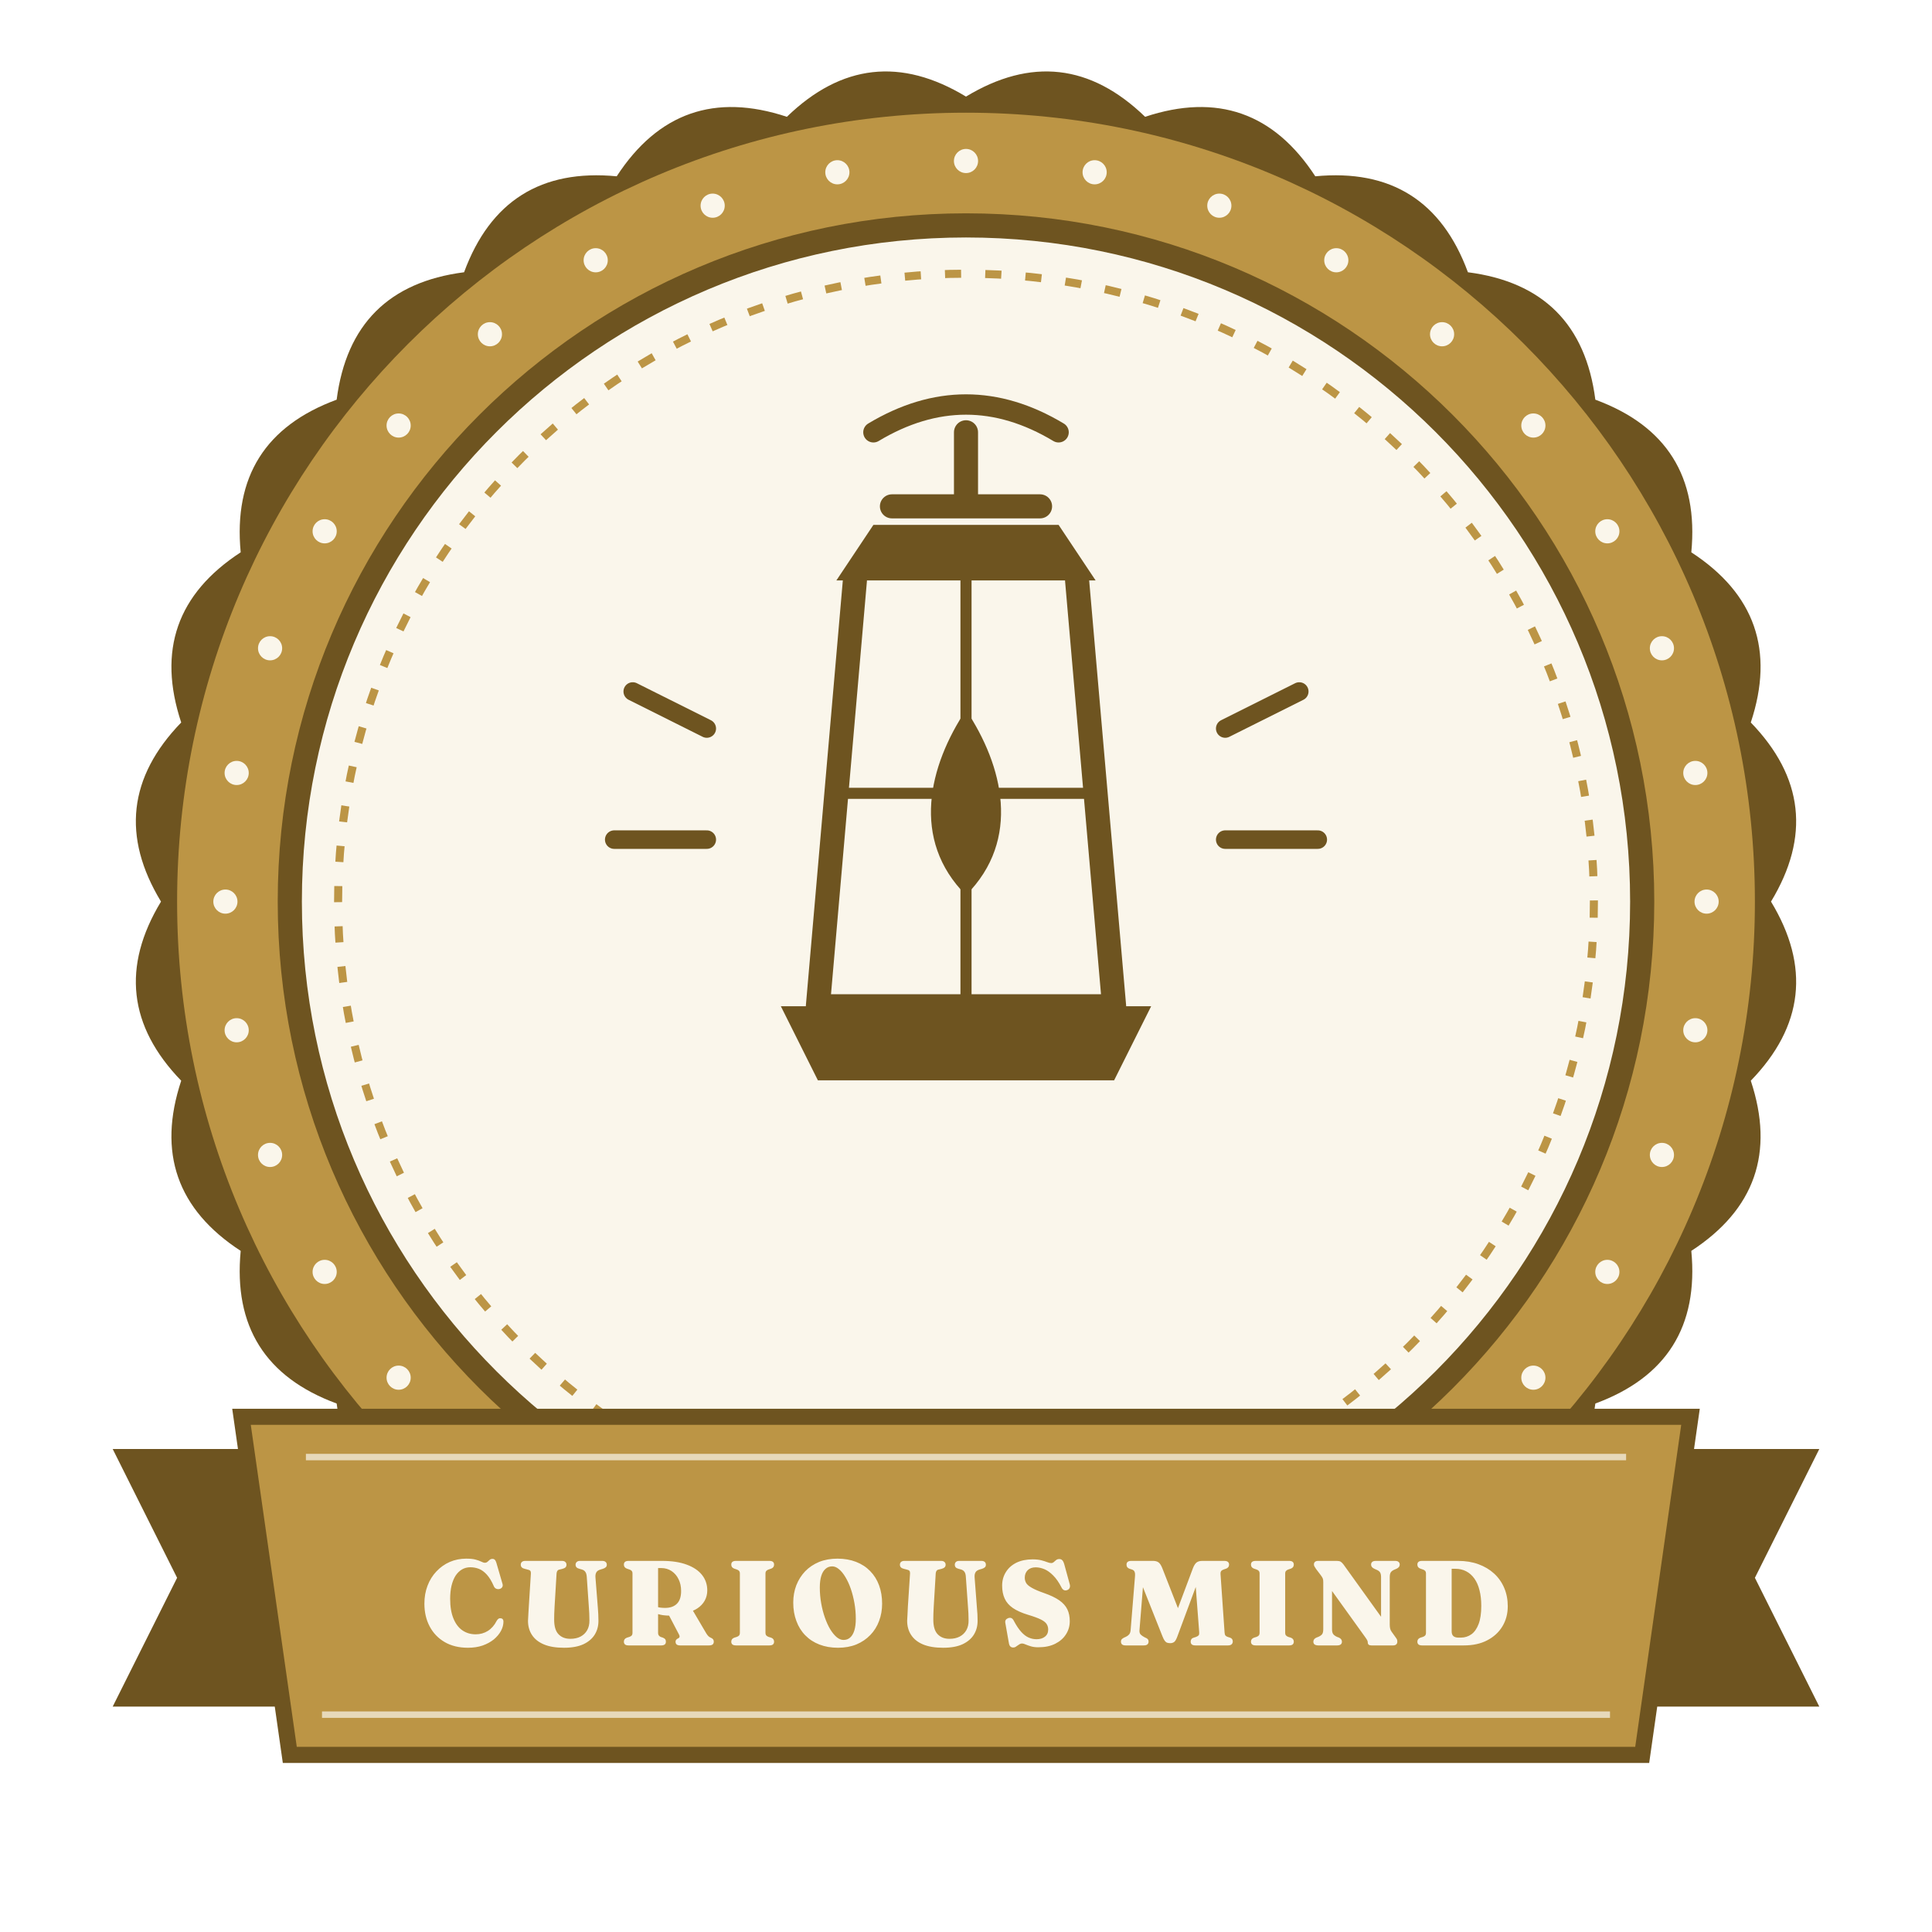
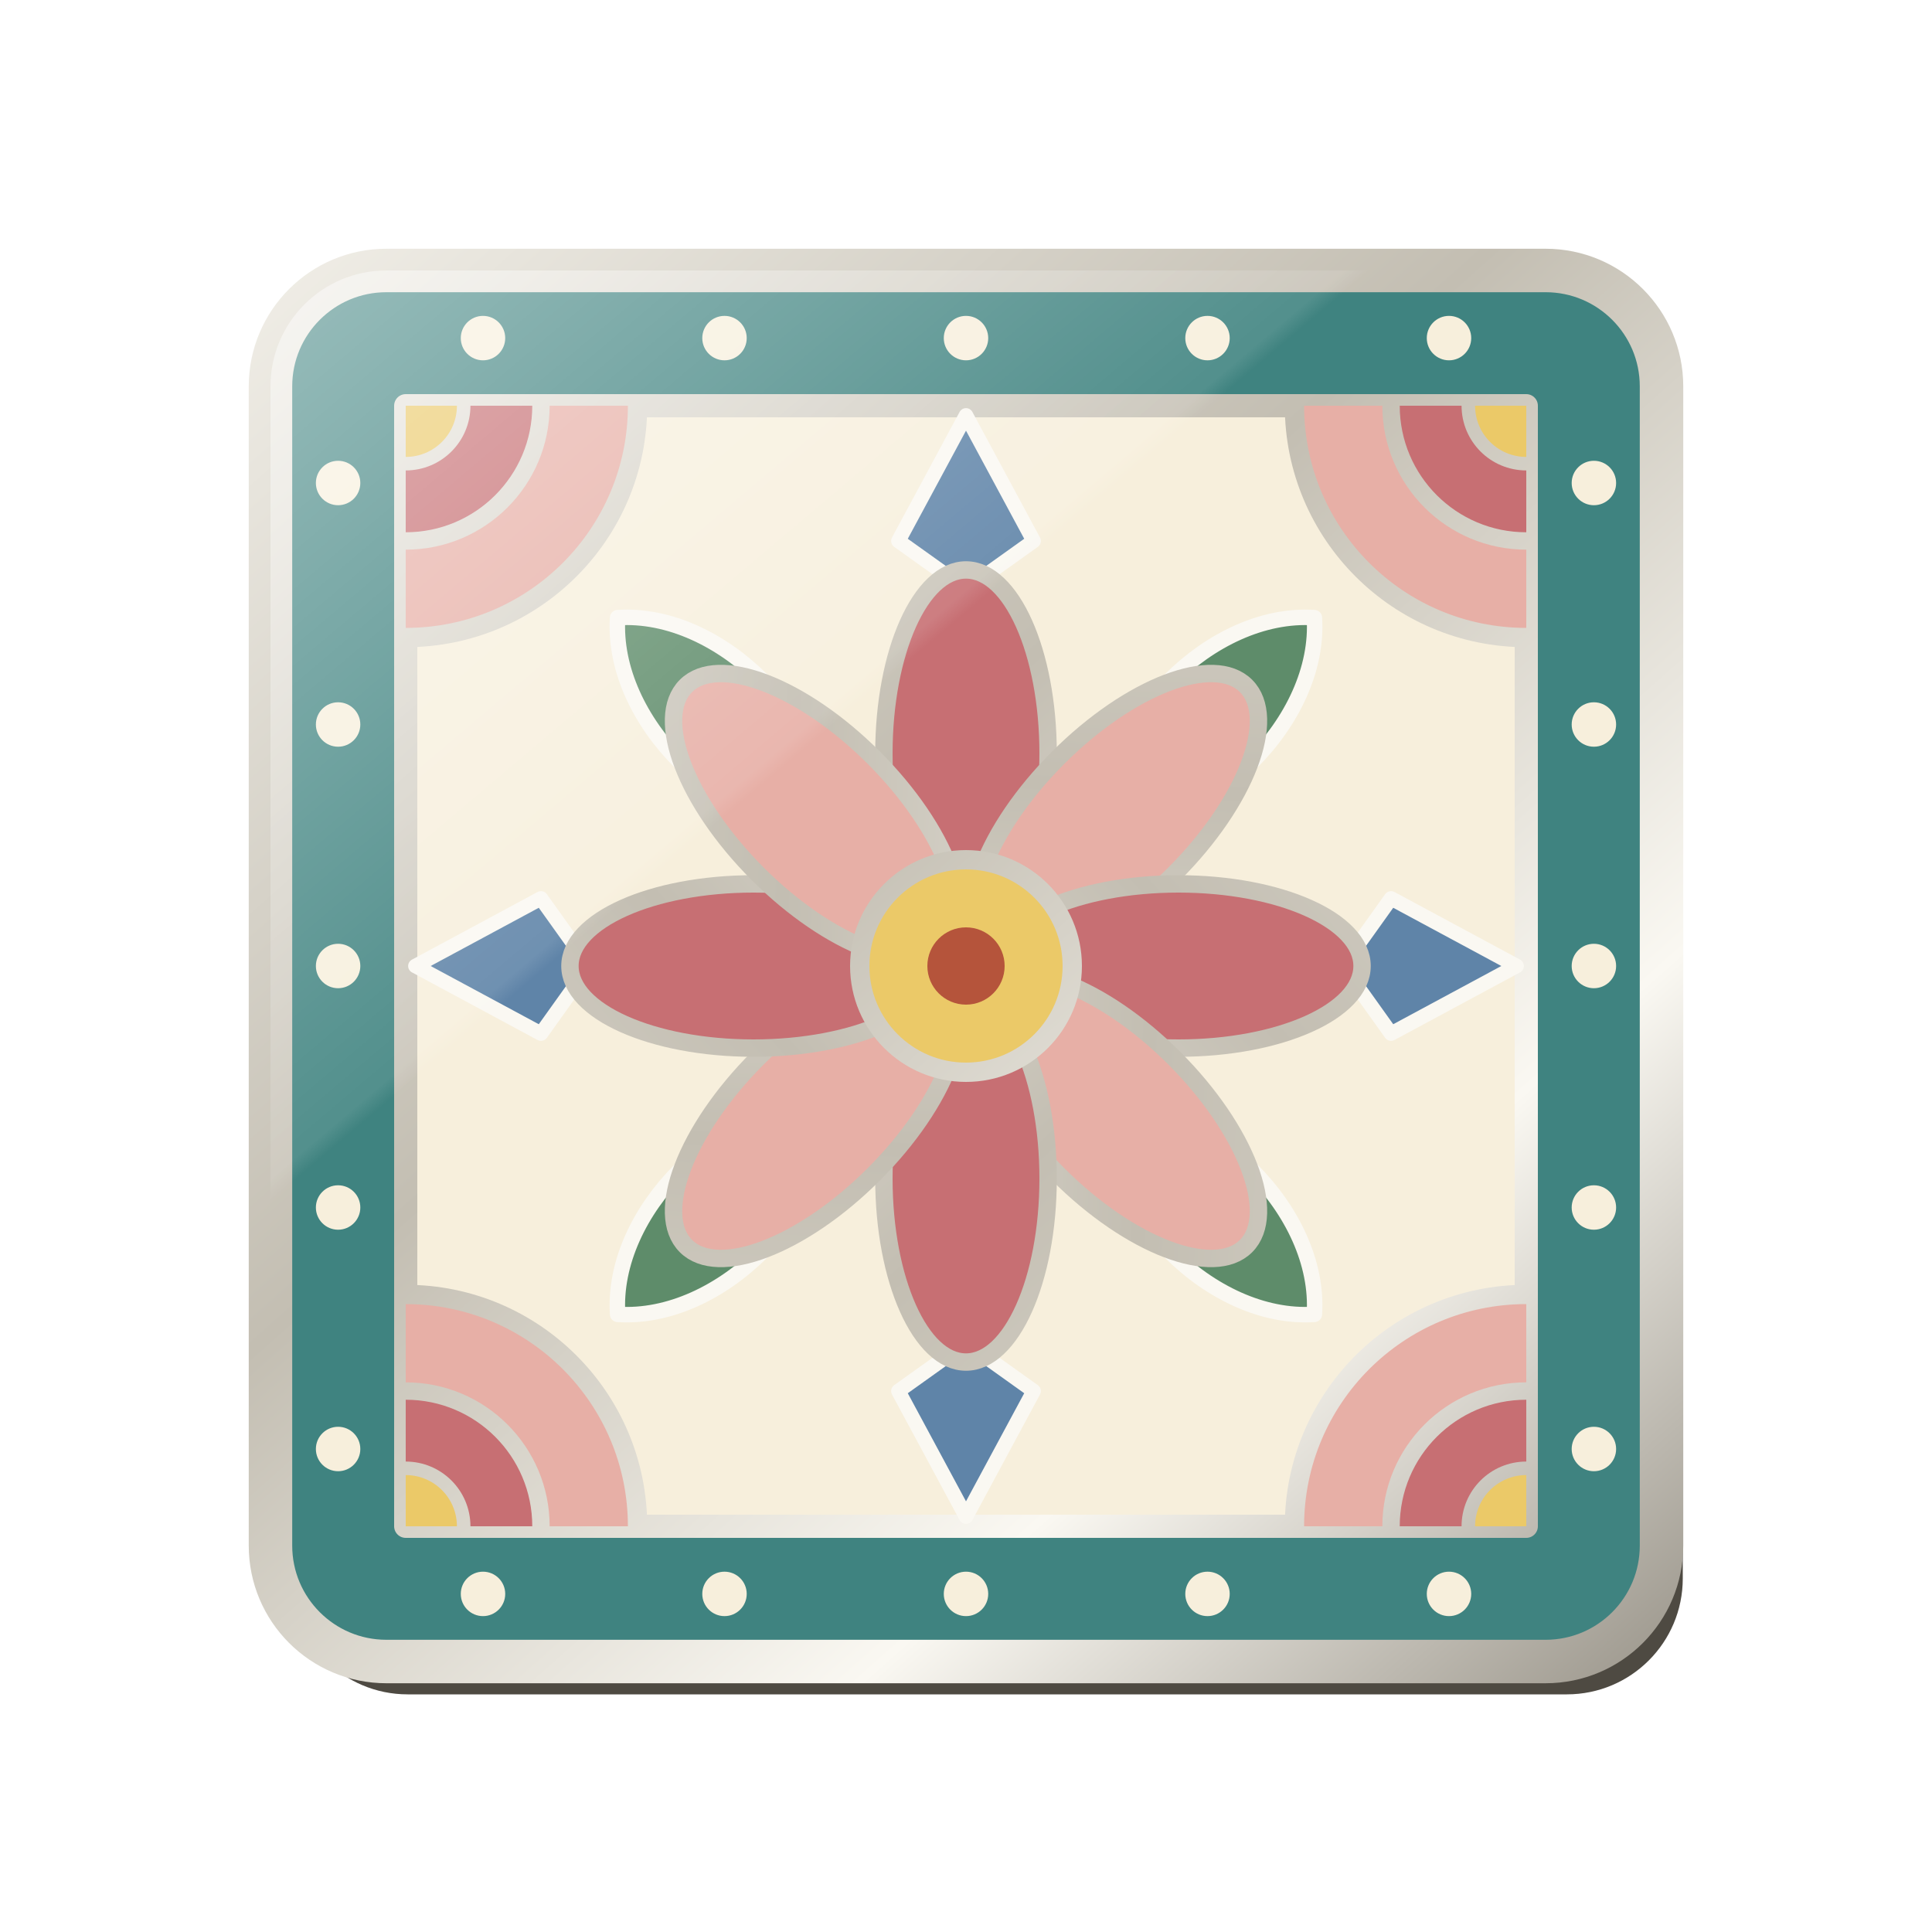
- <svg xmlns="http://www.w3.org/2000/svg" viewBox="0 0 240 240" width="240" height="240">
-   <path d="M220.00 112.00 Q227.32 124.09 217.49 134.25 Q221.94 147.67 210.10 155.39 Q211.45 169.46 198.18 174.35 Q196.37 188.37 182.35 190.18 Q177.46 203.45 163.39 202.10 Q155.67 213.94 142.25 209.49 Q132.09 219.32 120.00 212.00 Q107.91 219.32 97.75 209.49 Q84.33 213.94 76.61 202.10 Q62.54 203.45 57.65 190.18 Q43.63 188.37 41.82 174.35 Q28.55 169.46 29.90 155.39 Q18.06 147.67 22.51 134.25 Q12.68 124.09 20.00 112.00 Q12.68 99.91 22.51 89.75 Q18.06 76.33 29.90 68.61 Q28.55 54.54 41.82 49.65 Q43.63 35.63 57.65 33.82 Q62.54 20.55 76.61 21.90 Q84.33 10.06 97.75 14.51 Q107.91 4.68 120.00 12.00 Q132.09 4.68 142.25 14.51 Q155.67 10.06 163.39 21.90 Q177.46 20.55 182.35 33.82 Q196.37 35.63 198.18 49.65 Q211.45 54.54 210.10 68.61 Q221.94 76.33 217.49 89.75 Q227.32 99.91 220.00 112.00 Z" fill="#6E5420" />
-   <circle cx="120" cy="112" r="98" fill="#BC9545" />
-   <circle cx="212.00" cy="112.00" r="1.5" fill="#FAF6EB" />
-   <circle cx="210.60" cy="127.98" r="1.5" fill="#FAF6EB" />
-   <circle cx="206.45" cy="143.47" r="1.5" fill="#FAF6EB" />
-   <circle cx="199.67" cy="158.00" r="1.5" fill="#FAF6EB" />
-   <circle cx="190.48" cy="171.14" r="1.5" fill="#FAF6EB" />
-   <circle cx="179.14" cy="182.48" r="1.5" fill="#FAF6EB" />
-   <circle cx="166.00" cy="191.67" r="1.5" fill="#FAF6EB" />
-   <circle cx="151.47" cy="198.45" r="1.5" fill="#FAF6EB" />
-   <circle cx="135.98" cy="202.60" r="1.5" fill="#FAF6EB" />
-   <circle cx="120.00" cy="204.00" r="1.5" fill="#FAF6EB" />
-   <circle cx="104.02" cy="202.60" r="1.5" fill="#FAF6EB" />
-   <circle cx="88.53" cy="198.45" r="1.5" fill="#FAF6EB" />
-   <circle cx="74.00" cy="191.67" r="1.5" fill="#FAF6EB" />
-   <circle cx="60.86" cy="182.48" r="1.5" fill="#FAF6EB" />
-   <circle cx="49.52" cy="171.14" r="1.5" fill="#FAF6EB" />
-   <circle cx="40.33" cy="158.00" r="1.5" fill="#FAF6EB" />
-   <circle cx="33.55" cy="143.47" r="1.5" fill="#FAF6EB" />
-   <circle cx="29.40" cy="127.98" r="1.5" fill="#FAF6EB" />
-   <circle cx="28.00" cy="112.00" r="1.5" fill="#FAF6EB" />
-   <circle cx="29.40" cy="96.02" r="1.5" fill="#FAF6EB" />
-   <circle cx="33.55" cy="80.53" r="1.5" fill="#FAF6EB" />
-   <circle cx="40.33" cy="66.00" r="1.5" fill="#FAF6EB" />
-   <circle cx="49.52" cy="52.86" r="1.5" fill="#FAF6EB" />
-   <circle cx="60.86" cy="41.52" r="1.5" fill="#FAF6EB" />
-   <circle cx="74.00" cy="32.33" r="1.5" fill="#FAF6EB" />
-   <circle cx="88.53" cy="25.55" r="1.5" fill="#FAF6EB" />
-   <circle cx="104.02" cy="21.40" r="1.5" fill="#FAF6EB" />
-   <circle cx="120.00" cy="20.00" r="1.5" fill="#FAF6EB" />
-   <circle cx="135.98" cy="21.40" r="1.5" fill="#FAF6EB" />
-   <circle cx="151.47" cy="25.55" r="1.5" fill="#FAF6EB" />
-   <circle cx="166.00" cy="32.33" r="1.5" fill="#FAF6EB" />
-   <circle cx="179.14" cy="41.52" r="1.5" fill="#FAF6EB" />
-   <circle cx="190.48" cy="52.86" r="1.5" fill="#FAF6EB" />
-   <circle cx="199.67" cy="66.00" r="1.5" fill="#FAF6EB" />
-   <circle cx="206.45" cy="80.53" r="1.5" fill="#FAF6EB" />
-   <circle cx="210.60" cy="96.02" r="1.5" fill="#FAF6EB" />
-   <circle cx="120" cy="112" r="84" fill="#FAF6EB" stroke="#6E5420" stroke-width="3" />
-   <circle cx="120" cy="112" r="78" fill="none" stroke="#BC9545" stroke-width="1" stroke-dasharray="2 3" />
-   <g transform="translate(62.5 44.5) scale(1.15)" color="#6E5420">
-     <path d="M50 8 V16 M42 16 H58" fill="none" stroke="currentColor" stroke-width="2.6" stroke-linecap="round" stroke-linejoin="round" />
-     <path d="M40 8 Q50 2 60 8" fill="none" stroke="currentColor" stroke-width="2.2" stroke-linecap="round" stroke-linejoin="round" />
-     <path d="M36 24 H64 L60 18 H40 Z" fill="currentColor" />
-     <path d="M38 24 L34 70 H66 L62 24" fill="none" stroke="currentColor" stroke-width="2.6" stroke-linecap="round" stroke-linejoin="round" />
-     <path d="M50 24 V70 M36 47 H64" fill="none" stroke="currentColor" stroke-width="1.2" stroke-linecap="round" stroke-linejoin="round" />
-     <path d="M50 58 C44 52 46 44 50 38 C54 44 56 52 50 58 Z" fill="currentColor" />
-     <path d="M30 70 H70 L66 78 H34 Z" fill="currentColor" />
-     <path d="M22 40 L14 36 M22 52 L12 52 M78 40 L86 36 M78 52 L88 52" fill="none" stroke="currentColor" stroke-width="2" stroke-linecap="round" stroke-linejoin="round" />
+ <svg xmlns="http://www.w3.org/2000/svg" viewBox="0 0 200 200" width="200" height="200">
+   <defs>
+     <linearGradient id="m" gradientUnits="userSpaceOnUse" x1="20" y1="10" x2="180" y2="190">
+       <stop offset="0" stop-color="#FAF8F2" />
+       <stop offset="0.42" stop-color="#C3BEB2" />
+       <stop offset="0.7" stop-color="#FAF8F2" />
+       <stop offset="1" stop-color="#7E786C" />
+     </linearGradient>
+     <linearGradient id="g" gradientUnits="userSpaceOnUse" x1="30" y1="20" x2="140" y2="150">
+       <stop offset="0" stop-color="#fff" stop-opacity="0.5" />
+       <stop offset="0.45" stop-color="#fff" stop-opacity="0.1" />
+       <stop offset="0.46" stop-color="#fff" stop-opacity="0" />
+     </linearGradient>
+     <clipPath id="c">
+       <rect x="28" y="28" width="144" height="144" rx="12" />
+     </clipPath>
+   </defs>
+   <g transform="translate(2.2 3.4)" fill="#4E4A42">
+     <rect x="28" y="28" width="144" height="144" rx="12" />
  </g>
-   <path d="M14 180 L40 180 L32 196 L40 212 L14 212 L22 196 Z" fill="#6E5420" />
-   <path d="M226 180 L200 180 L208 196 L200 212 L226 212 L218 196 Z" fill="#6E5420" />
-   <path d="M30 176 H210 L204 218 H36 Z" fill="#BC9545" />
-   <path d="M30 176 H210 L204 218 H36 Z" fill="none" stroke="#6E5420" stroke-width="2" />
-   <path d="M38 181 H202 M40 213 H200" stroke="#FAF6EB" stroke-width="0.8" opacity="0.7" />
-   <path d="M62.54 201.44Q62.54 202.02 62.23 202.6Q61.92 203.17 61.35 203.65Q60.77 204.12 59.96 204.41Q59.15 204.69 58.13 204.69Q56.46 204.69 55.25 203.99Q54.04 203.29 53.38 202.05Q52.72 200.81 52.72 199.21Q52.72 198 53.11 196.98Q53.5 195.96 54.21 195.21Q54.92 194.45 55.87 194.03Q56.82 193.62 57.92 193.62Q58.64 193.62 59.08 193.74Q59.52 193.86 59.78 193.99Q60.05 194.13 60.23 194.13Q60.44 194.13 60.57 194Q60.7 193.89 60.83 193.77Q60.97 193.65 61.19 193.65Q61.35 193.65 61.47 193.76Q61.58 193.87 61.66 194.13L62.43 196.78Q62.49 197 62.38 197.17Q62.27 197.34 62.05 197.39Q61.82 197.44 61.63 197.35Q61.44 197.27 61.34 197.03Q60.95 196.13 60.48 195.61Q60.02 195.1 59.5 194.89Q58.98 194.69 58.43 194.69Q57.85 194.69 57.39 194.96Q56.93 195.23 56.59 195.74Q56.27 196.25 56.09 196.98Q55.92 197.71 55.92 198.61Q55.92 200.07 56.33 201.06Q56.73 202.04 57.44 202.53Q58.16 203.02 59.09 203.02Q59.93 203.02 60.6 202.6Q61.28 202.17 61.69 201.36Q61.81 201.15 61.94 201.07Q62.08 201 62.24 201.03Q62.4 201.06 62.47 201.17Q62.54 201.27 62.54 201.44ZM73.16 199.79L72.89 195.87Q72.86 195.47 72.71 195.26Q72.56 195.04 72.25 194.96L72 194.89Q71.73 194.82 71.62 194.7Q71.5 194.58 71.5 194.37Q71.5 194.16 71.65 194.03Q71.79 193.9 72.05 193.9L74.82 193.9Q75.08 193.9 75.23 194.03Q75.38 194.16 75.38 194.37Q75.38 194.58 75.25 194.69Q75.13 194.81 74.87 194.89L74.63 194.96Q74.21 195.08 74.08 195.32Q73.94 195.56 73.97 195.95L74.27 199.76Q74.3 200.16 74.32 200.53Q74.34 200.91 74.34 201.32Q74.35 202.28 73.89 203.04Q73.43 203.8 72.48 204.25Q71.53 204.69 70.06 204.69Q68.56 204.69 67.58 204.28Q66.59 203.87 66.09 203.11Q65.59 202.36 65.59 201.33Q65.59 201.19 65.61 200.98Q65.62 200.76 65.64 200.42Q65.66 200.08 65.69 199.57L65.95 195.45Q65.96 195.24 65.87 195.13Q65.78 195.02 65.51 194.97L65.2 194.89Q64.69 194.78 64.69 194.37Q64.69 194.16 64.83 194.03Q64.98 193.9 65.24 193.9L69.81 193.9Q70.08 193.9 70.22 194.03Q70.37 194.16 70.37 194.37Q70.37 194.58 70.25 194.7Q70.13 194.82 69.86 194.89L69.53 194.97Q69.34 195 69.25 195.12Q69.16 195.24 69.14 195.44L68.89 199.6Q68.86 200.07 68.85 200.47Q68.84 200.87 68.84 201.15Q68.83 202.43 69.37 203Q69.91 203.58 70.85 203.58Q71.59 203.58 72.12 203.3Q72.65 203.02 72.94 202.51Q73.23 202 73.22 201.3Q73.22 200.76 73.2 200.43Q73.19 200.09 73.16 199.79ZM87.86 197.57Q87.86 198.26 87.54 198.84Q87.22 199.41 86.63 199.8Q86.37 199.97 86.08 200.09L87.74 202.91Q87.88 203.13 88 203.25Q88.12 203.37 88.31 203.45Q88.5 203.53 88.59 203.65Q88.67 203.76 88.67 203.94Q88.67 204.15 88.53 204.28Q88.38 204.4 88.08 204.4L84.48 204.4Q83.92 204.4 83.92 203.94Q83.92 203.83 83.97 203.74Q84.02 203.66 84.13 203.58L84.26 203.52Q84.41 203.43 84.42 203.32Q84.44 203.22 84.34 203.03L83.12 200.7Q82.69 200.69 82.33 200.64Q82.02 200.59 81.75 200.51L81.75 202.86Q81.75 203.04 81.83 203.15Q81.9 203.26 82.06 203.34L82.36 203.44Q82.58 203.54 82.65 203.65Q82.72 203.76 82.72 203.94Q82.72 204.4 82.14 204.4L78.08 204.4Q77.78 204.4 77.64 204.28Q77.5 204.15 77.5 203.94Q77.5 203.58 77.87 203.44L78.19 203.34Q78.38 203.27 78.48 203.16Q78.57 203.04 78.57 202.86L78.57 195.44Q78.57 195.26 78.48 195.15Q78.38 195.03 78.19 194.97L77.87 194.86Q77.5 194.72 77.5 194.36Q77.5 194.14 77.64 194.02Q77.78 193.9 78.08 193.9L82.26 193.9Q84.07 193.9 85.32 194.37Q86.57 194.83 87.22 195.66Q87.86 196.48 87.86 197.57ZM81.75 199.65Q81.87 199.68 82 199.7Q82.28 199.74 82.62 199.74Q83.56 199.74 84.08 199.23Q84.61 198.72 84.61 197.64Q84.61 196.8 84.29 196.17Q83.98 195.53 83.42 195.16Q82.86 194.79 82.14 194.79L81.75 194.79L81.75 199.65ZM95.09 202.86Q95.09 203.04 95.19 203.16Q95.29 203.27 95.47 203.34L95.8 203.44Q96.16 203.58 96.16 203.94Q96.16 204.15 96.02 204.28Q95.88 204.4 95.58 204.4L91.42 204.4Q91.13 204.4 90.98 204.28Q90.84 204.15 90.84 203.94Q90.84 203.58 91.21 203.44L91.53 203.34Q91.72 203.27 91.82 203.16Q91.91 203.04 91.91 202.86L91.91 195.44Q91.91 195.26 91.82 195.15Q91.72 195.03 91.53 194.97L91.21 194.86Q90.84 194.72 90.84 194.36Q90.84 194.14 90.98 194.02Q91.13 193.9 91.42 193.9L95.58 193.9Q95.88 193.9 96.02 194.02Q96.16 194.14 96.16 194.36Q96.16 194.72 95.8 194.86L95.47 194.97Q95.29 195.03 95.19 195.15Q95.09 195.26 95.09 195.44L95.09 202.86ZM104.03 193.62Q105.31 193.62 106.34 194.02Q107.37 194.42 108.09 195.16Q108.82 195.9 109.2 196.93Q109.58 197.96 109.58 199.22Q109.58 200.37 109.2 201.37Q108.83 202.37 108.11 203.11Q107.39 203.86 106.38 204.28Q105.37 204.69 104.1 204.69Q102.82 204.69 101.79 204.29Q100.76 203.89 100.04 203.15Q99.31 202.41 98.93 201.37Q98.54 200.34 98.54 199.08Q98.54 197.93 98.92 196.93Q99.31 195.94 100.02 195.19Q100.74 194.45 101.75 194.03Q102.77 193.62 104.03 193.62ZM106.31 201.1Q106.31 200.09 106.14 199.14Q105.97 198.19 105.69 197.37Q105.4 196.54 105.02 195.91Q104.65 195.29 104.23 194.94Q103.81 194.58 103.38 194.58Q102.89 194.58 102.55 194.89Q102.2 195.19 102.02 195.77Q101.84 196.35 101.84 197.2Q101.84 198.21 102.01 199.16Q102.18 200.12 102.47 200.94Q102.76 201.77 103.13 202.39Q103.51 203.01 103.93 203.37Q104.35 203.72 104.78 203.72Q105.28 203.72 105.61 203.42Q105.95 203.12 106.13 202.54Q106.31 201.96 106.31 201.1ZM120.26 199.79L119.98 195.87Q119.96 195.47 119.81 195.26Q119.66 195.04 119.36 194.96L119.1 194.89Q118.83 194.82 118.72 194.7Q118.61 194.58 118.61 194.37Q118.61 194.16 118.75 194.03Q118.89 193.9 119.15 193.9L121.92 193.9Q122.18 193.9 122.33 194.03Q122.47 194.16 122.47 194.37Q122.47 194.58 122.35 194.69Q122.23 194.81 121.97 194.89L121.72 194.96Q121.31 195.08 121.18 195.32Q121.04 195.56 121.07 195.95L121.36 199.76Q121.4 200.16 121.42 200.53Q121.44 200.91 121.44 201.32Q121.45 202.28 120.99 203.04Q120.53 203.8 119.58 204.25Q118.64 204.69 117.16 204.69Q115.67 204.69 114.67 204.28Q113.69 203.87 113.19 203.11Q112.69 202.36 112.69 201.33Q112.69 201.19 112.71 200.98Q112.72 200.76 112.74 200.42Q112.75 200.08 112.78 199.57L113.05 195.45Q113.06 195.24 112.97 195.13Q112.88 195.02 112.61 194.97L112.3 194.89Q111.79 194.78 111.79 194.37Q111.79 194.16 111.93 194.03Q112.08 193.9 112.34 193.9L116.91 193.9Q117.18 193.9 117.32 194.03Q117.47 194.16 117.47 194.37Q117.47 194.58 117.34 194.7Q117.22 194.82 116.96 194.89L116.63 194.97Q116.44 195 116.35 195.12Q116.26 195.24 116.24 195.44L115.99 199.6Q115.96 200.07 115.95 200.47Q115.94 200.87 115.94 201.15Q115.93 202.43 116.47 203Q117.01 203.58 117.95 203.58Q118.69 203.58 119.22 203.3Q119.75 203.02 120.04 202.51Q120.33 202 120.32 201.3Q120.32 200.76 120.3 200.43Q120.28 200.09 120.26 199.79ZM128.99 204.63Q128.44 204.63 128.05 204.51Q127.66 204.39 127.4 204.28Q127.14 204.16 126.97 204.16Q126.81 204.16 126.67 204.24Q126.54 204.31 126.41 204.41Q126.28 204.51 126.15 204.59Q126.02 204.66 125.86 204.66Q125.66 204.66 125.52 204.54Q125.38 204.41 125.33 204.13L124.88 201.58Q124.85 201.38 124.94 201.23Q125.03 201.09 125.24 201.01Q125.47 200.93 125.65 201.01Q125.83 201.1 125.95 201.36Q126.42 202.24 126.88 202.74Q127.33 203.23 127.8 203.43Q128.27 203.63 128.76 203.63Q129.42 203.63 129.81 203.31Q130.21 203 130.21 202.42Q130.21 202.05 130.02 201.75Q129.84 201.45 129.3 201.18Q128.76 200.91 127.69 200.59Q126.53 200.24 125.82 199.75Q125.12 199.27 124.81 198.59Q124.49 197.91 124.49 196.97Q124.49 196.02 124.96 195.28Q125.42 194.54 126.27 194.12Q127.13 193.71 128.27 193.71Q128.9 193.71 129.34 193.82Q129.77 193.93 130.07 194.05Q130.37 194.17 130.58 194.17Q130.76 194.17 130.9 194.05Q131.03 193.92 131.19 193.8Q131.35 193.67 131.59 193.67Q131.81 193.67 131.95 193.81Q132.1 193.94 132.21 194.33L132.89 196.81Q132.96 197.06 132.87 197.26Q132.78 197.46 132.56 197.53Q132.33 197.61 132.15 197.52Q131.98 197.43 131.87 197.21Q131.38 196.25 130.83 195.71Q130.29 195.16 129.74 194.93Q129.18 194.7 128.66 194.7Q128.02 194.7 127.66 195.06Q127.3 195.42 127.3 195.99Q127.3 196.34 127.47 196.64Q127.64 196.94 128.17 197.24Q128.7 197.55 129.74 197.91Q130.9 198.32 131.59 198.8Q132.28 199.28 132.59 199.92Q132.89 200.55 132.89 201.39Q132.89 202.29 132.42 203.02Q131.96 203.75 131.09 204.19Q130.22 204.63 128.99 204.63ZM146.33 199.77L148.19 194.81Q148.39 194.3 148.64 194.1Q148.9 193.9 149.35 193.9L152.09 193.9Q152.39 193.9 152.53 194.02Q152.68 194.14 152.68 194.36Q152.68 194.55 152.58 194.67Q152.49 194.8 152.32 194.86L152 194.97Q151.77 195.05 151.69 195.18Q151.6 195.3 151.62 195.57L152.12 202.78Q152.14 203.05 152.22 203.16Q152.3 203.27 152.5 203.34L152.81 203.44Q152.97 203.49 153.06 203.62Q153.14 203.74 153.14 203.91Q153.14 204.12 153 204.26Q152.85 204.4 152.55 204.4L148.5 204.4Q148.19 204.4 148.05 204.28Q147.91 204.15 147.91 203.94Q147.91 203.76 147.99 203.64Q148.06 203.51 148.28 203.44L148.59 203.34Q148.82 203.25 148.91 203.13Q148.99 203.01 148.97 202.77L148.54 197.14L146.24 203.33Q146.05 203.84 145.85 203.98Q145.65 204.12 145.38 204.12Q145.18 204.12 145.01 204.07Q144.85 204.03 144.7 203.84Q144.56 203.66 144.41 203.28L141.98 197.17L141.55 202.51Q141.52 202.86 141.7 203.05Q141.88 203.23 142.17 203.38L142.42 203.5Q142.54 203.56 142.61 203.66Q142.68 203.76 142.68 203.92Q142.68 204.14 142.54 204.27Q142.4 204.4 142.09 204.4L139.83 204.4Q139.53 204.4 139.39 204.28Q139.25 204.15 139.25 203.94Q139.25 203.73 139.36 203.62Q139.47 203.51 139.66 203.42L139.84 203.34Q140.09 203.23 140.26 203.04Q140.42 202.85 140.45 202.5L140.99 195.87Q141.03 195.44 140.94 195.25Q140.86 195.05 140.61 194.97L140.3 194.87Q140.12 194.8 140.03 194.68Q139.94 194.55 139.94 194.37Q139.94 193.9 140.53 193.9L143.24 193.9Q143.66 193.9 143.91 194.08Q144.16 194.25 144.38 194.79L146.33 199.77ZM159.65 202.86Q159.65 203.04 159.75 203.16Q159.85 203.27 160.03 203.34L160.36 203.44Q160.72 203.58 160.72 203.94Q160.72 204.15 160.58 204.28Q160.44 204.4 160.14 204.4L155.99 204.4Q155.69 204.4 155.54 204.28Q155.4 204.15 155.4 203.94Q155.4 203.58 155.77 203.44L156.09 203.34Q156.28 203.27 156.38 203.16Q156.47 203.04 156.47 202.86L156.47 195.44Q156.47 195.26 156.38 195.15Q156.28 195.03 156.09 194.97L155.77 194.86Q155.4 194.72 155.4 194.36Q155.4 194.14 155.54 194.02Q155.69 193.9 155.99 193.9L160.14 193.9Q160.44 193.9 160.58 194.02Q160.72 194.14 160.72 194.36Q160.72 194.72 160.36 194.86L160.03 194.97Q159.85 195.03 159.75 195.15Q159.65 195.26 159.65 195.44L159.65 202.86ZM166.7 203.94Q166.7 204.15 166.56 204.27Q166.43 204.39 166.13 204.4L163.74 204.4Q163.44 204.39 163.29 204.27Q163.15 204.15 163.15 203.94Q163.15 203.59 163.55 203.42L163.76 203.34Q164.11 203.19 164.25 202.99Q164.38 202.8 164.38 202.38L164.38 196.53Q164.38 196.25 164.33 196.11Q164.28 195.96 164.09 195.7L163.49 194.91Q163.34 194.7 163.28 194.58Q163.22 194.46 163.22 194.34Q163.22 194.13 163.36 194.01Q163.5 193.9 163.73 193.9L166.07 193.9Q166.35 193.9 166.53 193.99Q166.7 194.09 166.89 194.34L171.56 200.84L171.56 195.92Q171.56 195.51 171.43 195.32Q171.31 195.12 170.93 194.97L170.73 194.88Q170.32 194.69 170.32 194.36Q170.32 194.14 170.47 194.02Q170.61 193.9 170.91 193.9L173.29 193.9Q173.59 193.9 173.73 194.02Q173.88 194.14 173.88 194.36Q173.88 194.7 173.47 194.88L173.26 194.97Q172.92 195.11 172.78 195.3Q172.64 195.5 172.64 195.92L172.64 201.81Q172.64 202.1 172.69 202.31Q172.74 202.53 172.87 202.7L173.33 203.34Q173.51 203.58 173.55 203.69Q173.58 203.81 173.58 203.94Q173.58 204.15 173.44 204.28Q173.3 204.4 173.06 204.4L170.36 204.4Q169.91 204.4 169.91 204.03Q169.91 203.91 169.85 203.78Q169.8 203.66 169.56 203.33L165.47 197.64L165.47 202.39Q165.47 202.78 165.6 202.97Q165.73 203.17 166.09 203.34L166.31 203.42Q166.7 203.6 166.7 203.94ZM176.07 203.94Q176.07 203.58 176.44 203.44L176.76 203.34Q176.95 203.27 177.05 203.16Q177.14 203.04 177.14 202.86L177.14 195.44Q177.14 195.26 177.05 195.15Q176.95 195.03 176.76 194.97L176.44 194.86Q176.07 194.72 176.07 194.36Q176.07 194.14 176.21 194.02Q176.35 193.9 176.66 193.9L181.14 193.9Q182.52 193.9 183.65 194.31Q184.78 194.72 185.6 195.47Q186.42 196.22 186.86 197.26Q187.3 198.29 187.3 199.53Q187.3 200.94 186.63 202.04Q185.96 203.14 184.74 203.77Q183.53 204.4 181.85 204.4L176.66 204.4Q176.35 204.4 176.21 204.28Q176.07 204.15 176.07 203.94ZM181.48 203.43Q182.2 203.43 182.78 203.02Q183.35 202.61 183.68 201.74Q184.01 200.87 184.01 199.49Q184.01 198.4 183.79 197.55Q183.58 196.69 183.15 196.09Q182.73 195.5 182.13 195.19Q181.54 194.88 180.78 194.88L180.33 194.88L180.33 202.64Q180.33 203.05 180.54 203.24Q180.76 203.43 181.16 203.43L181.48 203.43Z" fill="#FAF6EB" />
+   <g fill="url(#m)">
+     <rect x="28" y="28" width="144" height="144" rx="12" />
+   </g>
+   <g clip-path="url(#c)">
+     <rect width="200" height="200" fill="#3F8380" />
+     <g fill="#F7EFDC">
+       <circle cx="50" cy="35" r="2.3" />
+       <circle cx="50" cy="165" r="2.3" />
+       <circle cx="35" cy="50" r="2.3" />
+       <circle cx="165" cy="50" r="2.3" />
+       <circle cx="75" cy="35" r="2.3" />
+       <circle cx="75" cy="165" r="2.3" />
+       <circle cx="35" cy="75" r="2.3" />
+       <circle cx="165" cy="75" r="2.3" />
+       <circle cx="100" cy="35" r="2.3" />
+       <circle cx="100" cy="165" r="2.3" />
+       <circle cx="35" cy="100" r="2.3" />
+       <circle cx="165" cy="100" r="2.3" />
+       <circle cx="125" cy="35" r="2.3" />
+       <circle cx="125" cy="165" r="2.3" />
+       <circle cx="35" cy="125" r="2.3" />
+       <circle cx="165" cy="125" r="2.3" />
+       <circle cx="150" cy="35" r="2.3" />
+       <circle cx="150" cy="165" r="2.3" />
+       <circle cx="35" cy="150" r="2.3" />
+       <circle cx="165" cy="150" r="2.3" />
+     </g>
+     <rect x="42" y="42" width="116" height="116" fill="#F7EFDC" stroke="url(#m)" stroke-width="2.4" stroke-linejoin="round" stroke-linecap="round" />
+     <clipPath id="tile">
+       <rect x="42" y="42" width="116" height="116" />
+     </clipPath>
+     <g clip-path="url(#tile)">
+       <circle cx="42" cy="42" r="24" fill="#E7AFA6" stroke="url(#m)" stroke-width="2" stroke-linejoin="round" stroke-linecap="round" />
+       <circle cx="42" cy="42" r="14" fill="#C76F73" stroke="url(#m)" stroke-width="1.8" stroke-linejoin="round" stroke-linecap="round" />
+       <circle cx="42" cy="42" r="6" fill="#EBC968" stroke="url(#m)" stroke-width="1.4" stroke-linejoin="round" stroke-linecap="round" />
+       <circle cx="158" cy="42" r="24" fill="#E7AFA6" stroke="url(#m)" stroke-width="2" stroke-linejoin="round" stroke-linecap="round" />
+       <circle cx="158" cy="42" r="14" fill="#C76F73" stroke="url(#m)" stroke-width="1.8" stroke-linejoin="round" stroke-linecap="round" />
+       <circle cx="158" cy="42" r="6" fill="#EBC968" stroke="url(#m)" stroke-width="1.4" stroke-linejoin="round" stroke-linecap="round" />
+       <circle cx="42" cy="158" r="24" fill="#E7AFA6" stroke="url(#m)" stroke-width="2" stroke-linejoin="round" stroke-linecap="round" />
+       <circle cx="42" cy="158" r="14" fill="#C76F73" stroke="url(#m)" stroke-width="1.8" stroke-linejoin="round" stroke-linecap="round" />
+       <circle cx="42" cy="158" r="6" fill="#EBC968" stroke="url(#m)" stroke-width="1.4" stroke-linejoin="round" stroke-linecap="round" />
+       <circle cx="158" cy="158" r="24" fill="#E7AFA6" stroke="url(#m)" stroke-width="2" stroke-linejoin="round" stroke-linecap="round" />
+       <circle cx="158" cy="158" r="14" fill="#C76F73" stroke="url(#m)" stroke-width="1.8" stroke-linejoin="round" stroke-linecap="round" />
+       <circle cx="158" cy="158" r="6" fill="#EBC968" stroke="url(#m)" stroke-width="1.4" stroke-linejoin="round" stroke-linecap="round" />
+     </g>
+     <path d="M0 -9 L7 4 L0 9 L-7 4 Z" transform="translate(100 52) rotate(0)" fill="#5F84A8" stroke="url(#m)" stroke-width="1.5" stroke-linejoin="round" stroke-linecap="round" />
+     <path d="M0 -9 L7 4 L0 9 L-7 4 Z" transform="translate(148 100) rotate(90)" fill="#5F84A8" stroke="url(#m)" stroke-width="1.5" stroke-linejoin="round" stroke-linecap="round" />
+     <path d="M0 -9 L7 4 L0 9 L-7 4 Z" transform="translate(100 148) rotate(180)" fill="#5F84A8" stroke="url(#m)" stroke-width="1.5" stroke-linejoin="round" stroke-linecap="round" />
+     <path d="M0 -9 L7 4 L0 9 L-7 4 Z" transform="translate(52 100) rotate(270)" fill="#5F84A8" stroke="url(#m)" stroke-width="1.5" stroke-linejoin="round" stroke-linecap="round" />
+     <path d="M0 -15 C8 -8 8 8 0 16 C-8 8 -8 -8 0 -15 Z" transform="rotate(45 100 100) translate(100 64)" fill="#5E8C6A" stroke="url(#m)" stroke-width="1.6" stroke-linejoin="round" stroke-linecap="round" />
+     <path d="M0 -15 C8 -8 8 8 0 16 C-8 8 -8 -8 0 -15 Z" transform="rotate(135 100 100) translate(100 64)" fill="#5E8C6A" stroke="url(#m)" stroke-width="1.6" stroke-linejoin="round" stroke-linecap="round" />
+     <path d="M0 -15 C8 -8 8 8 0 16 C-8 8 -8 -8 0 -15 Z" transform="rotate(225 100 100) translate(100 64)" fill="#5E8C6A" stroke="url(#m)" stroke-width="1.6" stroke-linejoin="round" stroke-linecap="round" />
+     <path d="M0 -15 C8 -8 8 8 0 16 C-8 8 -8 -8 0 -15 Z" transform="rotate(315 100 100) translate(100 64)" fill="#5E8C6A" stroke="url(#m)" stroke-width="1.6" stroke-linejoin="round" stroke-linecap="round" />
+     <ellipse cx="100" cy="78" rx="8.5" ry="19" transform="rotate(0 100 100)" fill="#C76F73" stroke="url(#m)" stroke-width="1.8" stroke-linejoin="round" stroke-linecap="round" />
+     <ellipse cx="100" cy="78" rx="8.5" ry="19" transform="rotate(45 100 100)" fill="#E7AFA6" stroke="url(#m)" stroke-width="1.8" stroke-linejoin="round" stroke-linecap="round" />
+     <ellipse cx="100" cy="78" rx="8.5" ry="19" transform="rotate(90 100 100)" fill="#C76F73" stroke="url(#m)" stroke-width="1.8" stroke-linejoin="round" stroke-linecap="round" />
+     <ellipse cx="100" cy="78" rx="8.5" ry="19" transform="rotate(135 100 100)" fill="#E7AFA6" stroke="url(#m)" stroke-width="1.8" stroke-linejoin="round" stroke-linecap="round" />
+     <ellipse cx="100" cy="78" rx="8.5" ry="19" transform="rotate(180 100 100)" fill="#C76F73" stroke="url(#m)" stroke-width="1.8" stroke-linejoin="round" stroke-linecap="round" />
+     <ellipse cx="100" cy="78" rx="8.5" ry="19" transform="rotate(225 100 100)" fill="#E7AFA6" stroke="url(#m)" stroke-width="1.8" stroke-linejoin="round" stroke-linecap="round" />
+     <ellipse cx="100" cy="78" rx="8.5" ry="19" transform="rotate(270 100 100)" fill="#C76F73" stroke="url(#m)" stroke-width="1.8" stroke-linejoin="round" stroke-linecap="round" />
+     <ellipse cx="100" cy="78" rx="8.5" ry="19" transform="rotate(315 100 100)" fill="#E7AFA6" stroke="url(#m)" stroke-width="1.8" stroke-linejoin="round" stroke-linecap="round" />
+     <circle cx="100" cy="100" r="11" fill="#EBC968" stroke="url(#m)" stroke-width="2" stroke-linejoin="round" stroke-linecap="round" />
+     <circle cx="100" cy="100" r="4" fill="#B5543B" />
+   </g>
+   <g fill="none" stroke="url(#m)" stroke-width="4.5" stroke-linejoin="round">
+     <rect x="28" y="28" width="144" height="144" rx="12" />
+   </g>
+   <rect width="200" height="200" fill="url(#g)" clip-path="url(#c)" />
</svg>
